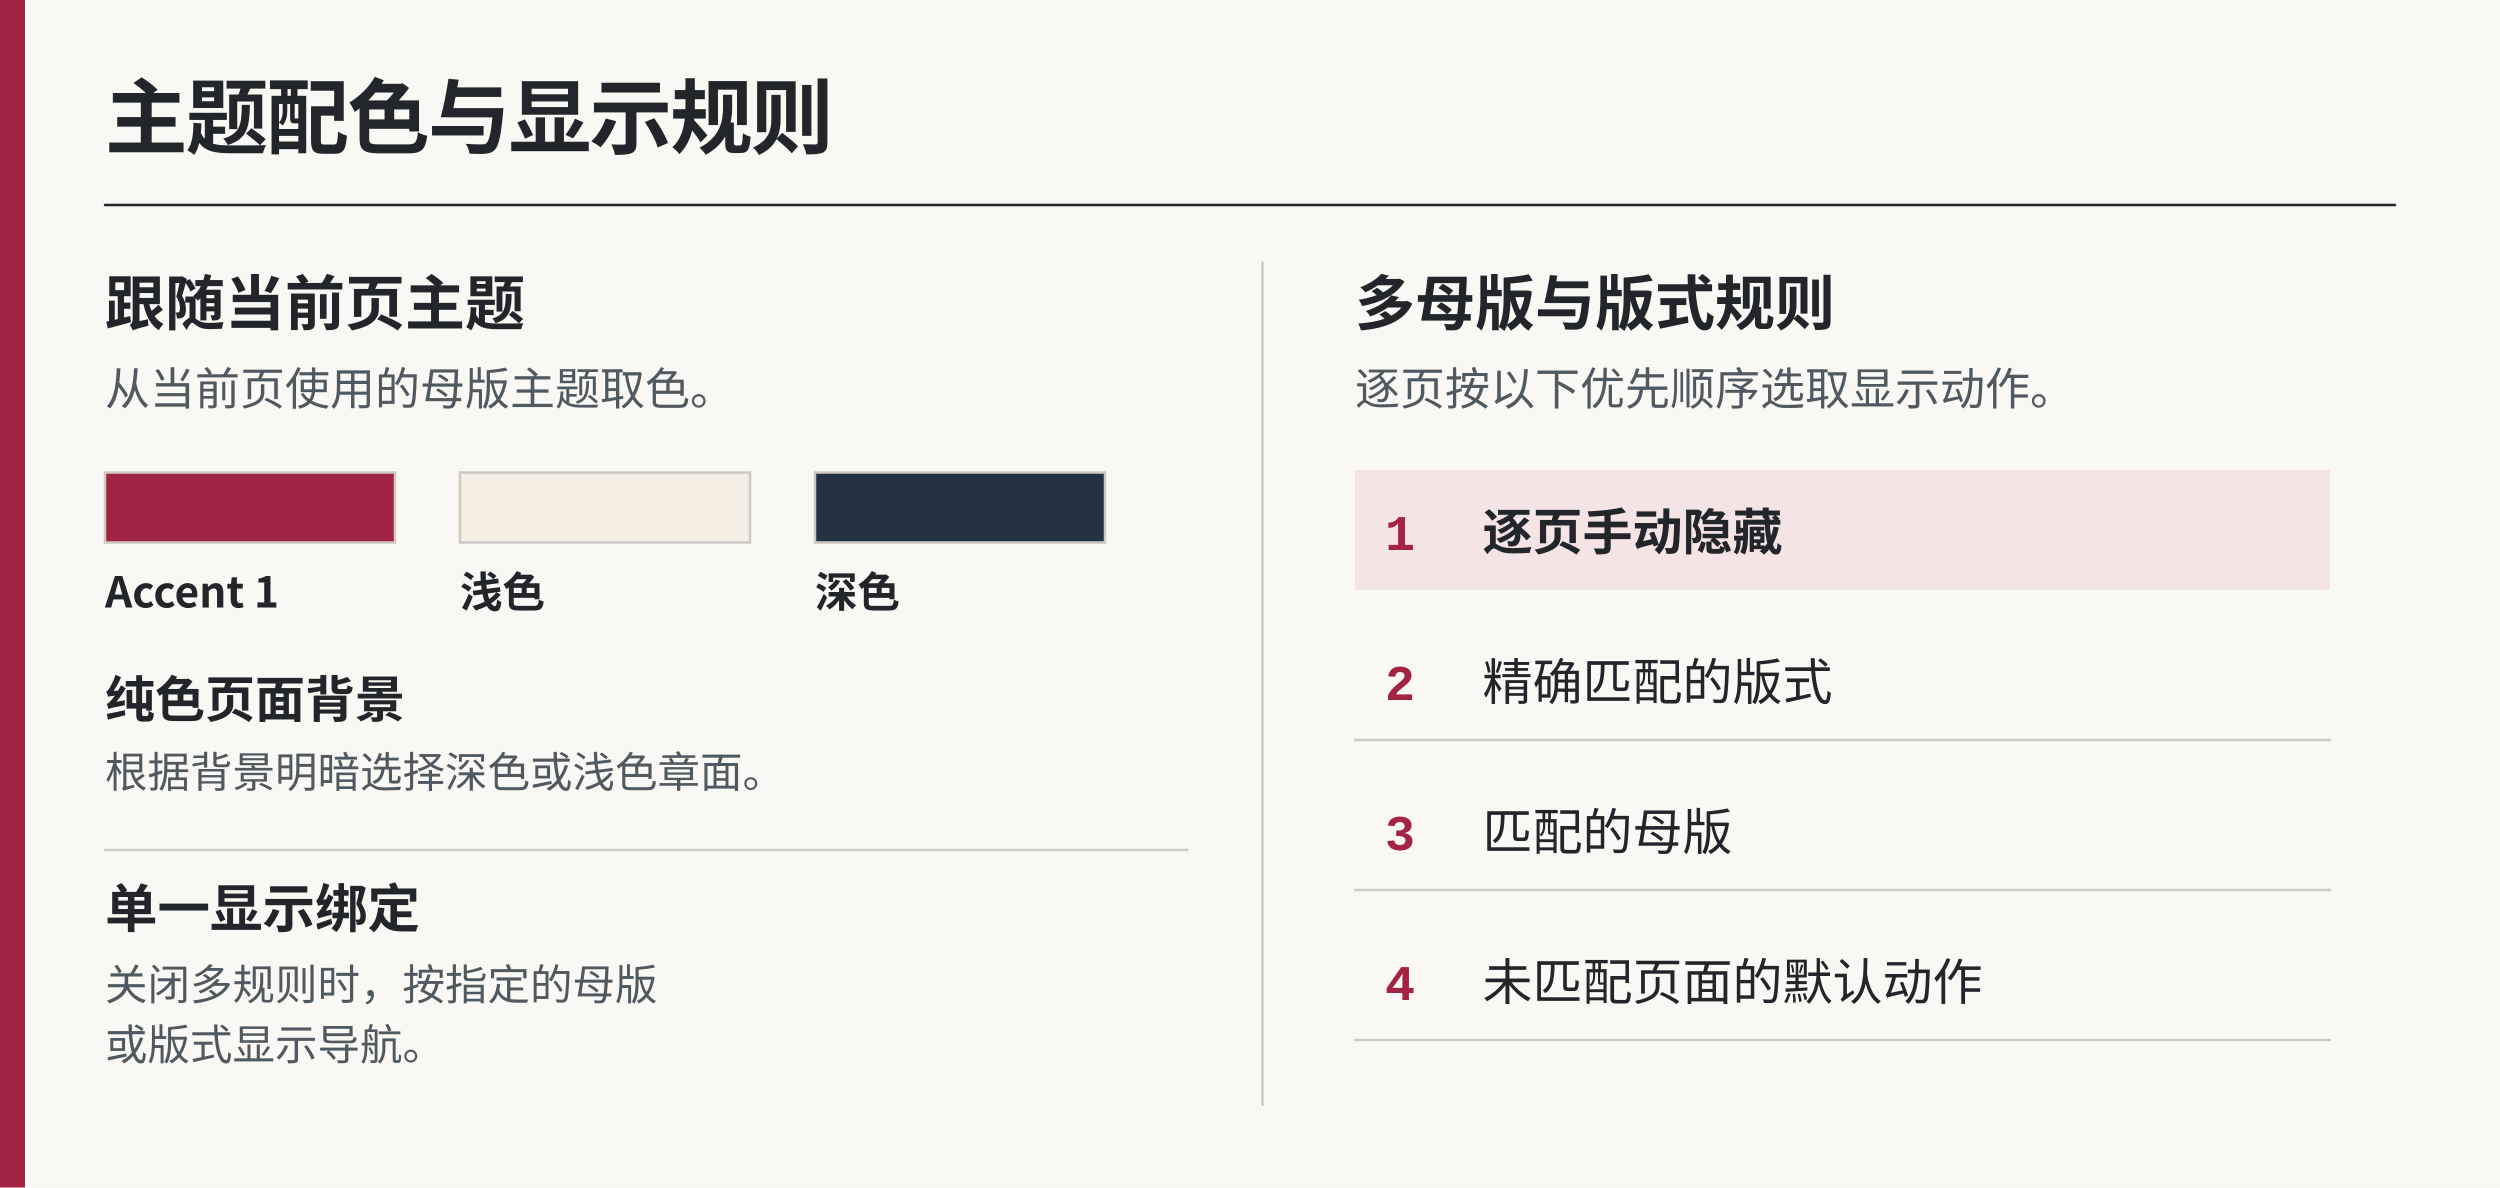
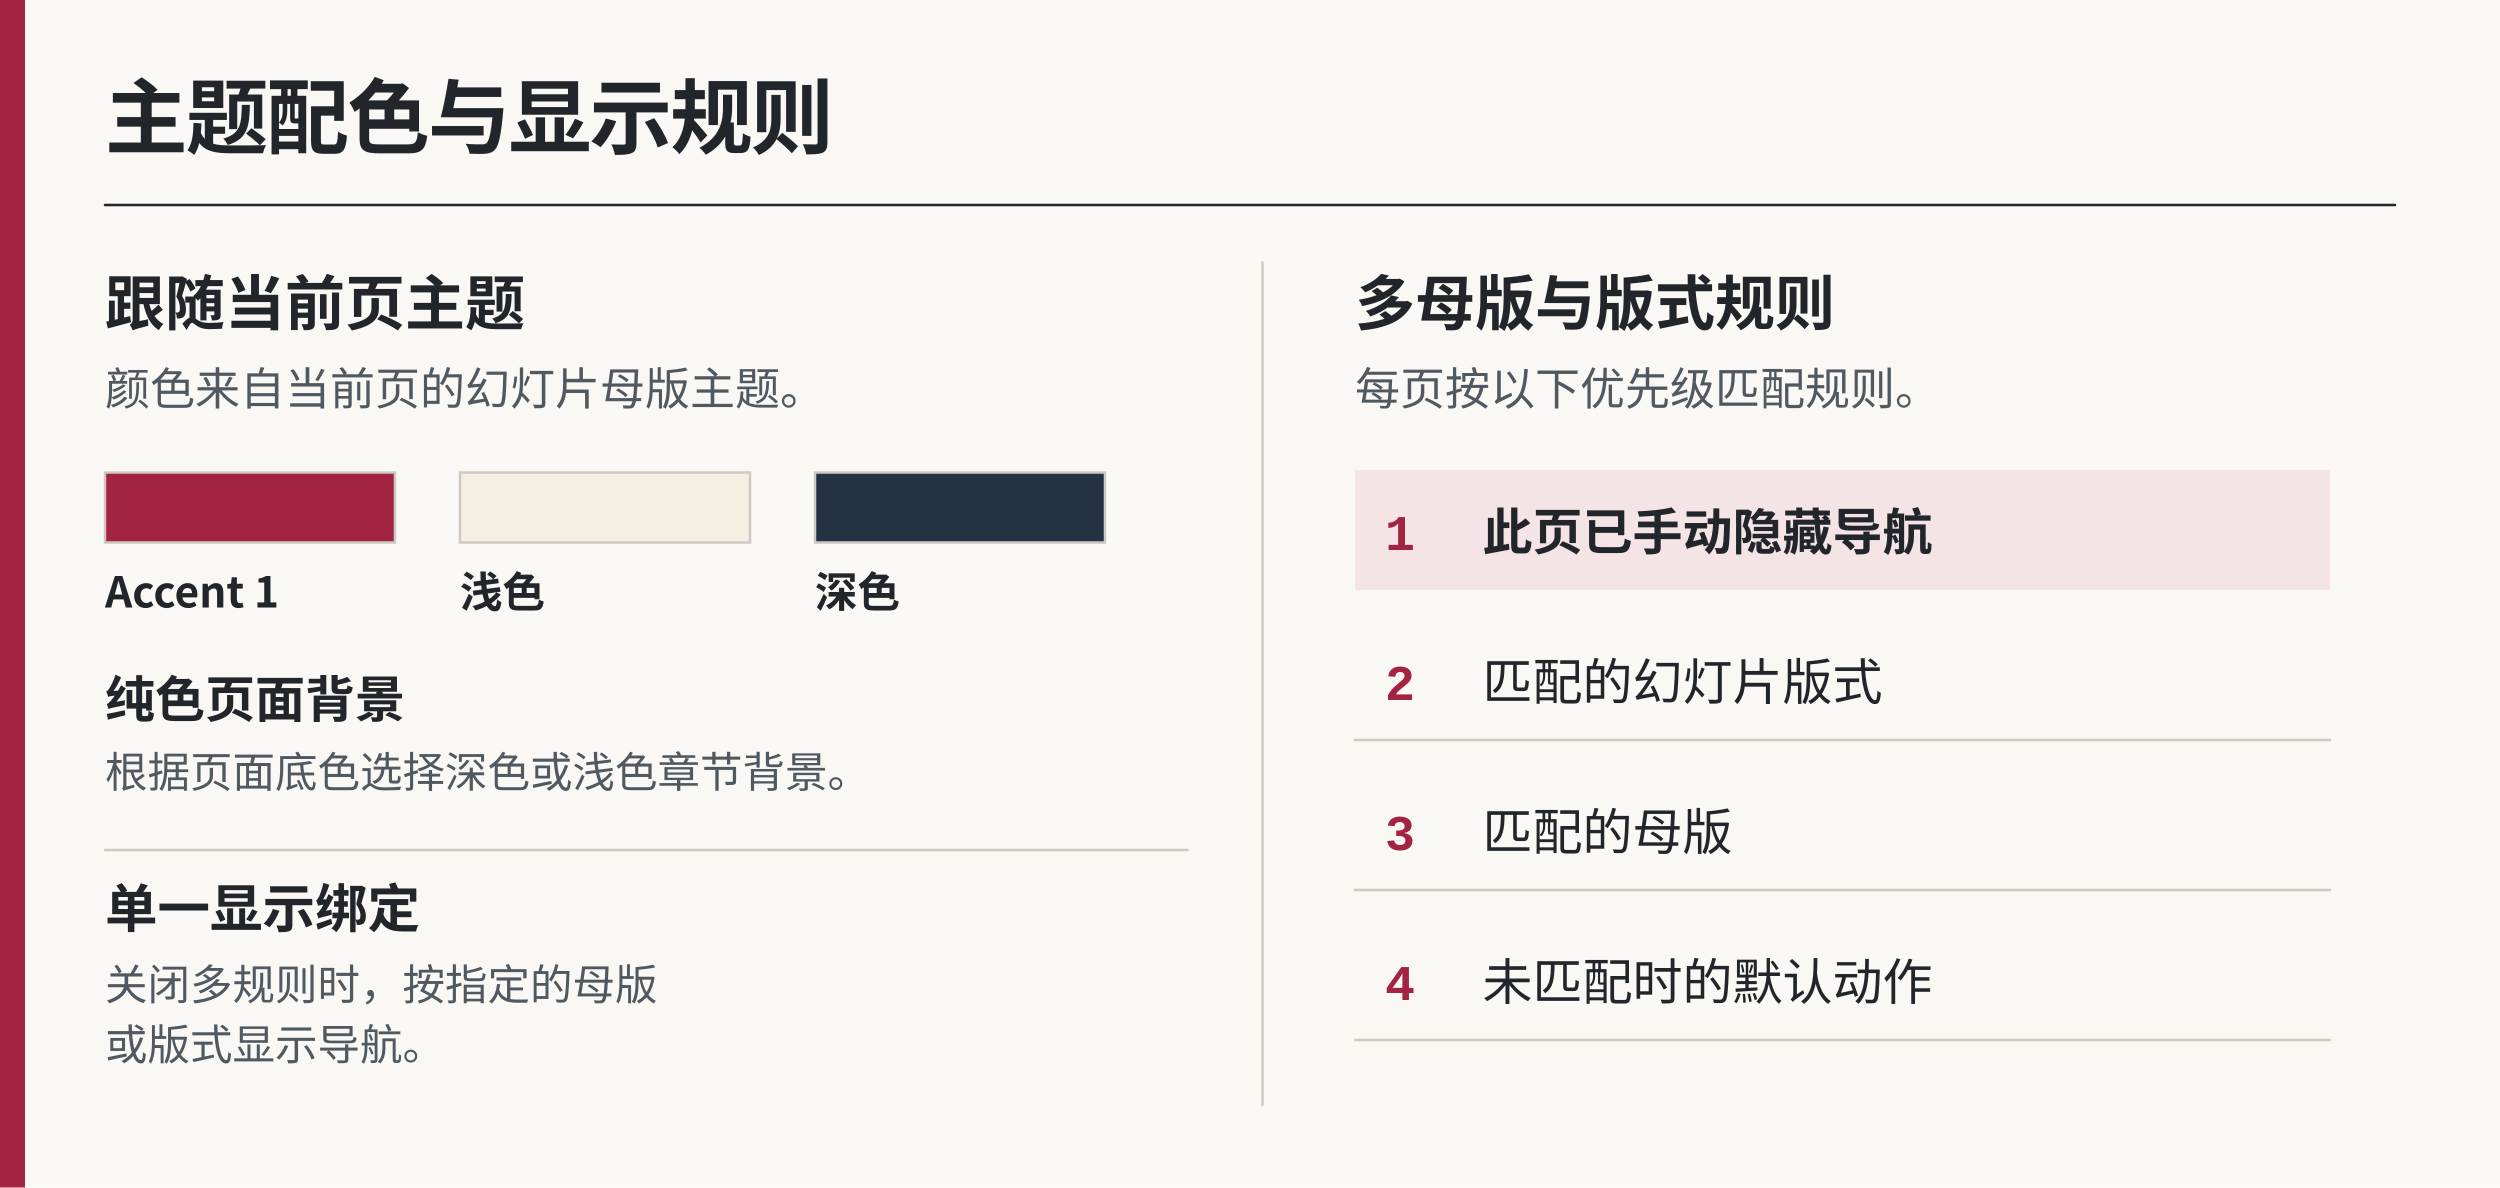
<svg xmlns="http://www.w3.org/2000/svg" viewBox="0 0 1000 475" width="1000" height="475" role="img" aria-labelledby="title desc" xml:lang="zh">
  <rect x="0" y="0" width="1000" height="475" rx="0" fill="#FAF8F4" />
  <rect x="0" y="0" width="10" height="475" rx="0" fill="#A32342" />
  <text x="42" y="59" fill="#22252A" font-family="'Microsoft YaHei','PingFang SC','Noto Sans CJK SC',Inter,Arial,sans-serif" font-size="33" font-weight="700" letter-spacing="-0.7" text-anchor="start">主题配色与显示规则</text>
  <path d="M42 82L958 82" fill="none" stroke="#22252A" stroke-width="1" stroke-linejoin="round" stroke-linecap="round" />
  <path d="M505 105L505 442" fill="none" stroke="#CDCAC4" stroke-width="1" stroke-linejoin="round" stroke-linecap="round" />
  <text x="42" y="130" fill="#22252A" font-family="'Microsoft YaHei','PingFang SC','Noto Sans CJK SC',Inter,Arial,sans-serif" font-size="24" font-weight="680" letter-spacing="0" text-anchor="start">跟随当前页主题</text>
-   <text x="42" y="162" fill="#515960" font-family="'Microsoft YaHei','PingFang SC','Noto Sans CJK SC',Inter,Arial,sans-serif" font-size="18" font-weight="400" letter-spacing="0" text-anchor="start">从当前页使用的母版主题取色。</text>
+   <text x="42" y="162" fill="#515960" font-family="'Microsoft YaHei','PingFang SC','Noto Sans CJK SC',Inter,Arial,sans-serif" font-size="18" font-weight="400" letter-spacing="0" text-anchor="start">颜色来自当前页的幻灯片母版主题。</text>
  <rect x="42" y="189" width="116" height="28" rx="0" fill="#A32342" stroke="#CDCAC4" stroke-width="1" />
  <text x="42" y="243" fill="#22252A" font-family="'Microsoft YaHei','PingFang SC','Noto Sans CJK SC',Inter,Arial,sans-serif" font-size="17" font-weight="550" letter-spacing="0" text-anchor="start">Accent 1</text>
  <rect x="184" y="189" width="116" height="28" rx="0" fill="#F5EEE2" stroke="#CDCAC4" stroke-width="1" />
  <text x="184" y="243" fill="#22252A" font-family="'Microsoft YaHei','PingFang SC','Noto Sans CJK SC',Inter,Arial,sans-serif" font-size="17" font-weight="550" letter-spacing="0" text-anchor="start">浅色</text>
  <rect x="326" y="189" width="116" height="28" rx="0" fill="#243343" stroke="#CDCAC4" stroke-width="1" />
  <text x="326" y="243" fill="#22252A" font-family="'Microsoft YaHei','PingFang SC','Noto Sans CJK SC',Inter,Arial,sans-serif" font-size="17" font-weight="550" letter-spacing="0" text-anchor="start">深色</text>
  <text x="42" y="287" fill="#22252A" font-family="'Microsoft YaHei','PingFang SC','Noto Sans CJK SC',Inter,Arial,sans-serif" font-size="20" font-weight="660" letter-spacing="0" text-anchor="start">纯色页面背景</text>
-   <text x="42" y="315" fill="#515960" font-family="'Microsoft YaHei','PingFang SC','Noto Sans CJK SC',Inter,Arial,sans-serif" font-size="17" font-weight="400" letter-spacing="0" text-anchor="start">根据背景明暗选择深色或浅色章面。</text>
+   <text x="42" y="315" fill="#515960" font-family="'Microsoft YaHei','PingFang SC','Noto Sans CJK SC',Inter,Arial,sans-serif" font-size="17" font-weight="400" letter-spacing="0" text-anchor="start">根据页面底色选择深色或浅色章节背景。</text>
  <path d="M42 340L475 340" fill="none" stroke="#CDCAC4" stroke-width="1" stroke-linejoin="round" stroke-linecap="round" />
  <text x="42" y="371" fill="#22252A" font-family="'Microsoft YaHei','PingFang SC','Noto Sans CJK SC',Inter,Arial,sans-serif" font-size="21" font-weight="660" letter-spacing="0" text-anchor="start">单一显示绑定</text>
  <text x="42" y="400" fill="#515960" font-family="'Microsoft YaHei','PingFang SC','Noto Sans CJK SC',Inter,Arial,sans-serif" font-size="17" font-weight="400" letter-spacing="0" text-anchor="start">关闭多规则时，按指定的母版</text>
  <text x="42" y="424" fill="#515960" font-family="'Microsoft YaHei','PingFang SC','Noto Sans CJK SC',Inter,Arial,sans-serif" font-size="17" font-weight="400" letter-spacing="0" text-anchor="start">或版式显示导航。</text>
  <text x="542" y="130" fill="#22252A" font-family="'Microsoft YaHei','PingFang SC','Noto Sans CJK SC',Inter,Arial,sans-serif" font-size="24" font-weight="680" letter-spacing="0" text-anchor="start">多母版与版式规则</text>
-   <text x="542" y="162" fill="#515960" font-family="'Microsoft YaHei','PingFang SC','Noto Sans CJK SC',Inter,Arial,sans-serif" font-size="18" font-weight="400" letter-spacing="0" text-anchor="start">逐页按以下优先顺序选取显示动作。</text>
+   <text x="542" y="162" fill="#515960" font-family="'Microsoft YaHei','PingFang SC','Noto Sans CJK SC',Inter,Arial,sans-serif" font-size="18" font-weight="400" letter-spacing="0" text-anchor="start">每页按以下优先级匹配规则。</text>
  <rect x="542" y="188" width="390" height="48" rx="0" fill="#F4E4E5" />
  <text x="554" y="220" fill="#A32342" font-family="'SFMono-Regular',Consolas,'Liberation Mono',monospace" font-size="20" font-weight="650" letter-spacing="0" text-anchor="start">1</text>
-   <text x="593" y="220" fill="#22252A" font-family="'Microsoft YaHei','PingFang SC','Noto Sans CJK SC',Inter,Arial,sans-serif" font-size="20" font-weight="620" letter-spacing="0" text-anchor="start">逐页手动隐藏</text>
+   <text x="593" y="220" fill="#22252A" font-family="'Microsoft YaHei','PingFang SC','Noto Sans CJK SC',Inter,Arial,sans-serif" font-size="20" font-weight="620" letter-spacing="0" text-anchor="start">此页已手动隐藏导航</text>
  <rect x="542" y="248" width="390" height="48" rx="0" fill="none" />
  <text x="554" y="280" fill="#A32342" font-family="'SFMono-Regular',Consolas,'Liberation Mono',monospace" font-size="20" font-weight="650" letter-spacing="0" text-anchor="start">2</text>
-   <text x="593" y="280" fill="#22252A" font-family="'Microsoft YaHei','PingFang SC','Noto Sans CJK SC',Inter,Arial,sans-serif" font-size="20" font-weight="480" letter-spacing="0" text-anchor="start">精确匹配的版式</text>
+   <text x="593" y="280" fill="#22252A" font-family="'Microsoft YaHei','PingFang SC','Noto Sans CJK SC',Inter,Arial,sans-serif" font-size="20" font-weight="480" letter-spacing="0" text-anchor="start">匹配的幻灯片版式</text>
  <path d="M542 296L932 296" fill="none" stroke="#CDCAC4" stroke-width="1" stroke-linejoin="round" stroke-linecap="round" />
  <rect x="542" y="308" width="390" height="48" rx="0" fill="none" />
  <text x="554" y="340" fill="#A32342" font-family="'SFMono-Regular',Consolas,'Liberation Mono',monospace" font-size="20" font-weight="650" letter-spacing="0" text-anchor="start">3</text>
  <text x="593" y="340" fill="#22252A" font-family="'Microsoft YaHei','PingFang SC','Noto Sans CJK SC',Inter,Arial,sans-serif" font-size="20" font-weight="480" letter-spacing="0" text-anchor="start">匹配的母版</text>
  <path d="M542 356L932 356" fill="none" stroke="#CDCAC4" stroke-width="1" stroke-linejoin="round" stroke-linecap="round" />
  <rect x="542" y="368" width="390" height="48" rx="0" fill="none" />
  <text x="554" y="400" fill="#A32342" font-family="'SFMono-Regular',Consolas,'Liberation Mono',monospace" font-size="20" font-weight="650" letter-spacing="0" text-anchor="start">4</text>
-   <text x="593" y="400" fill="#22252A" font-family="'Microsoft YaHei','PingFang SC','Noto Sans CJK SC',Inter,Arial,sans-serif" font-size="20" font-weight="480" letter-spacing="0" text-anchor="start">未匹配页面的默认动作</text>
+   <text x="593" y="400" fill="#22252A" font-family="'Microsoft YaHei','PingFang SC','Noto Sans CJK SC',Inter,Arial,sans-serif" font-size="20" font-weight="480" letter-spacing="0" text-anchor="start">未匹配时的默认动作</text>
  <path d="M542 416L932 416" fill="none" stroke="#CDCAC4" stroke-width="1" stroke-linejoin="round" stroke-linecap="round" />
</svg>
